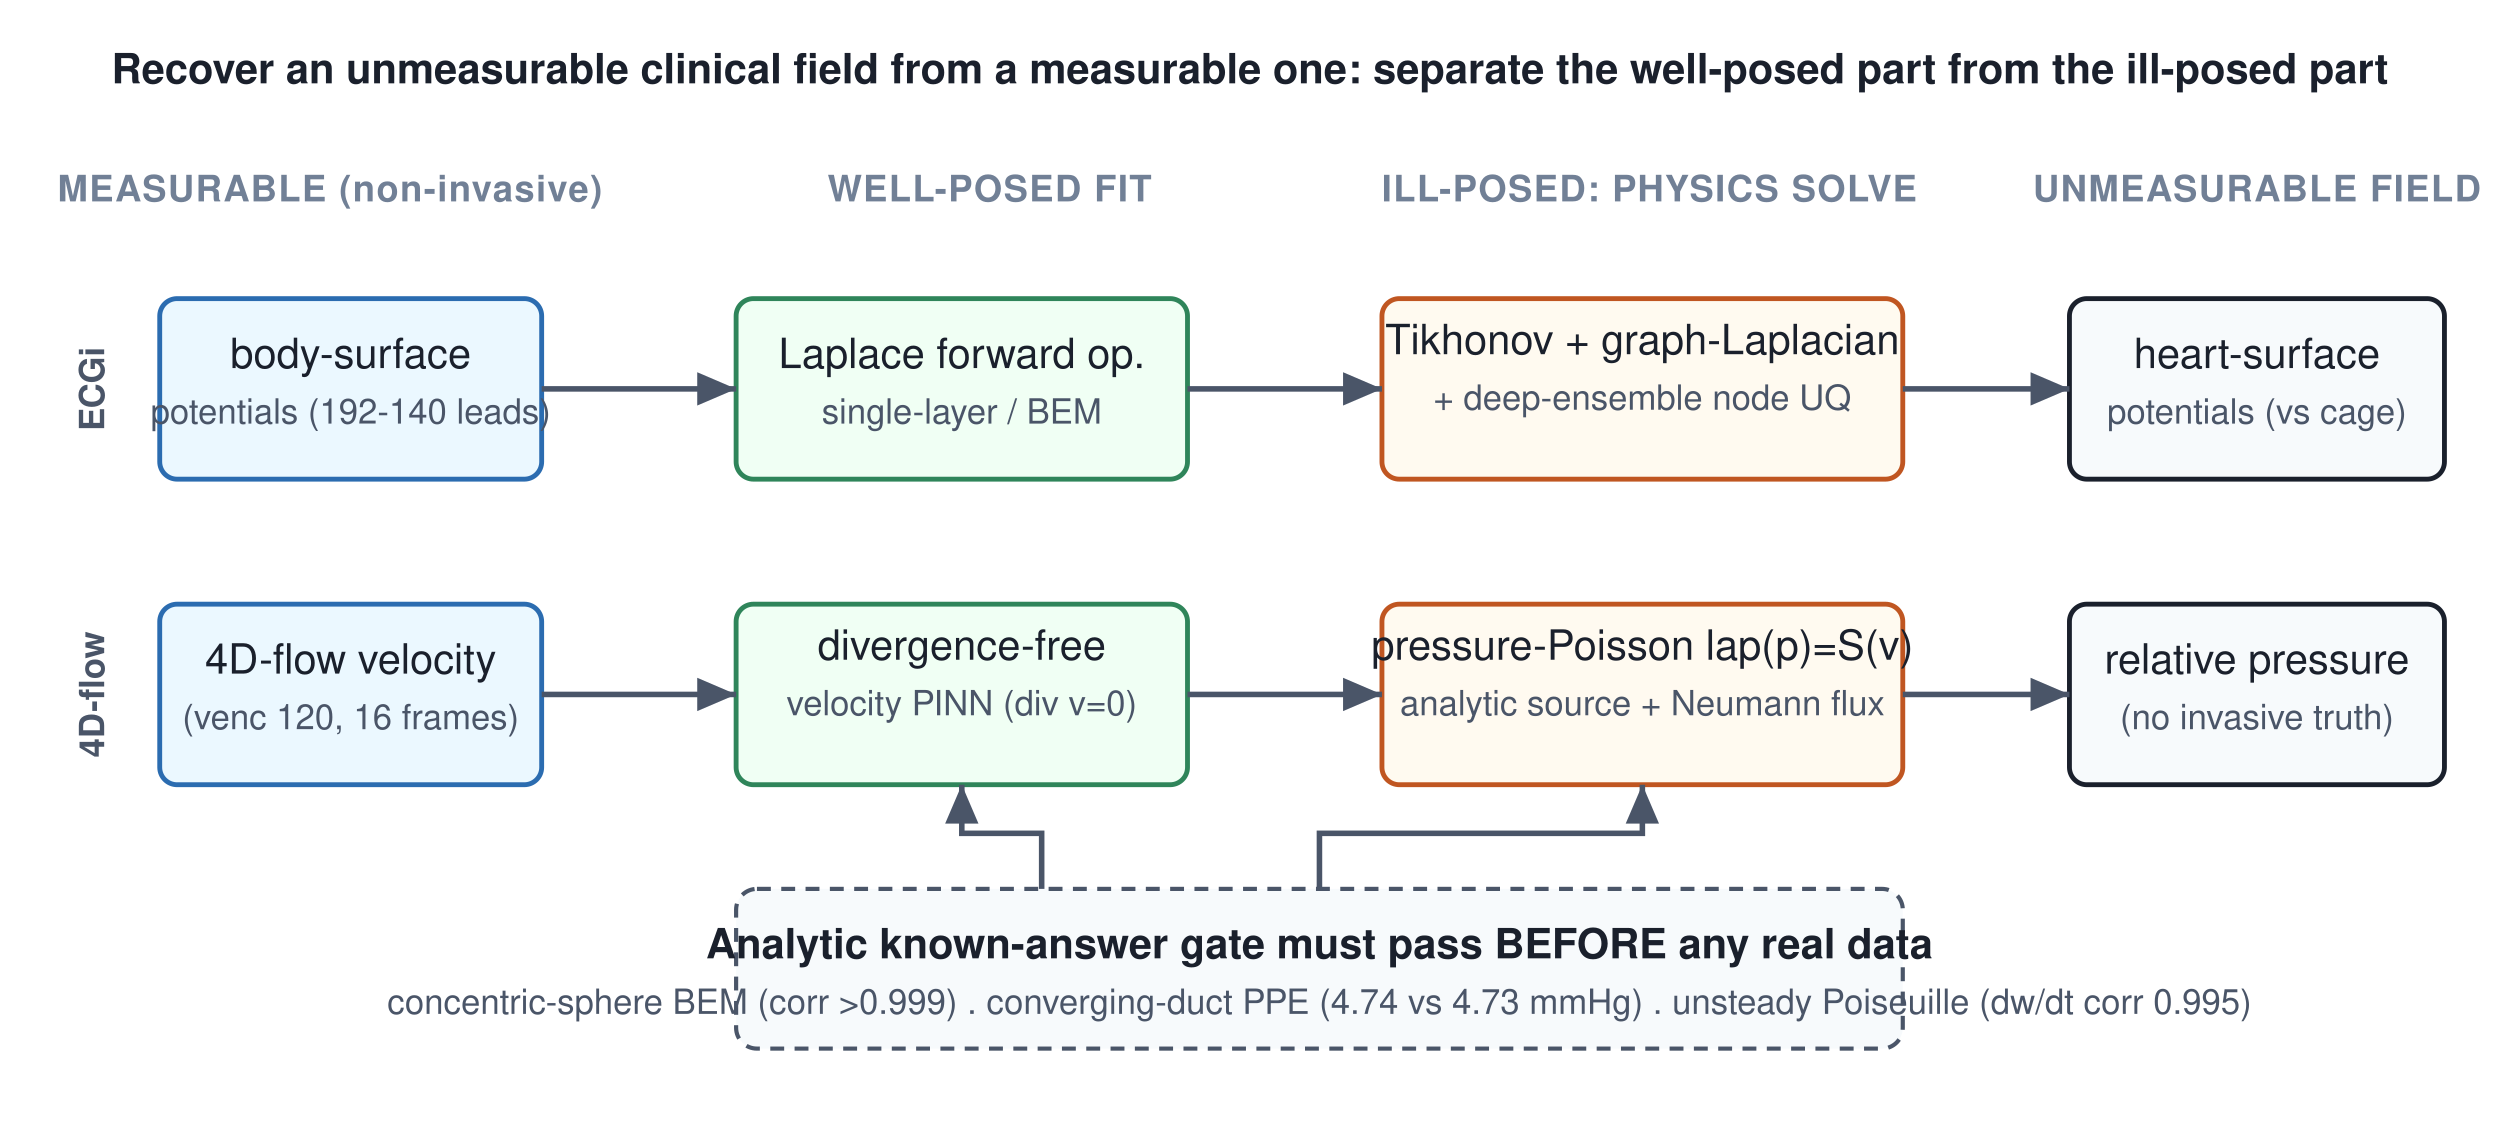
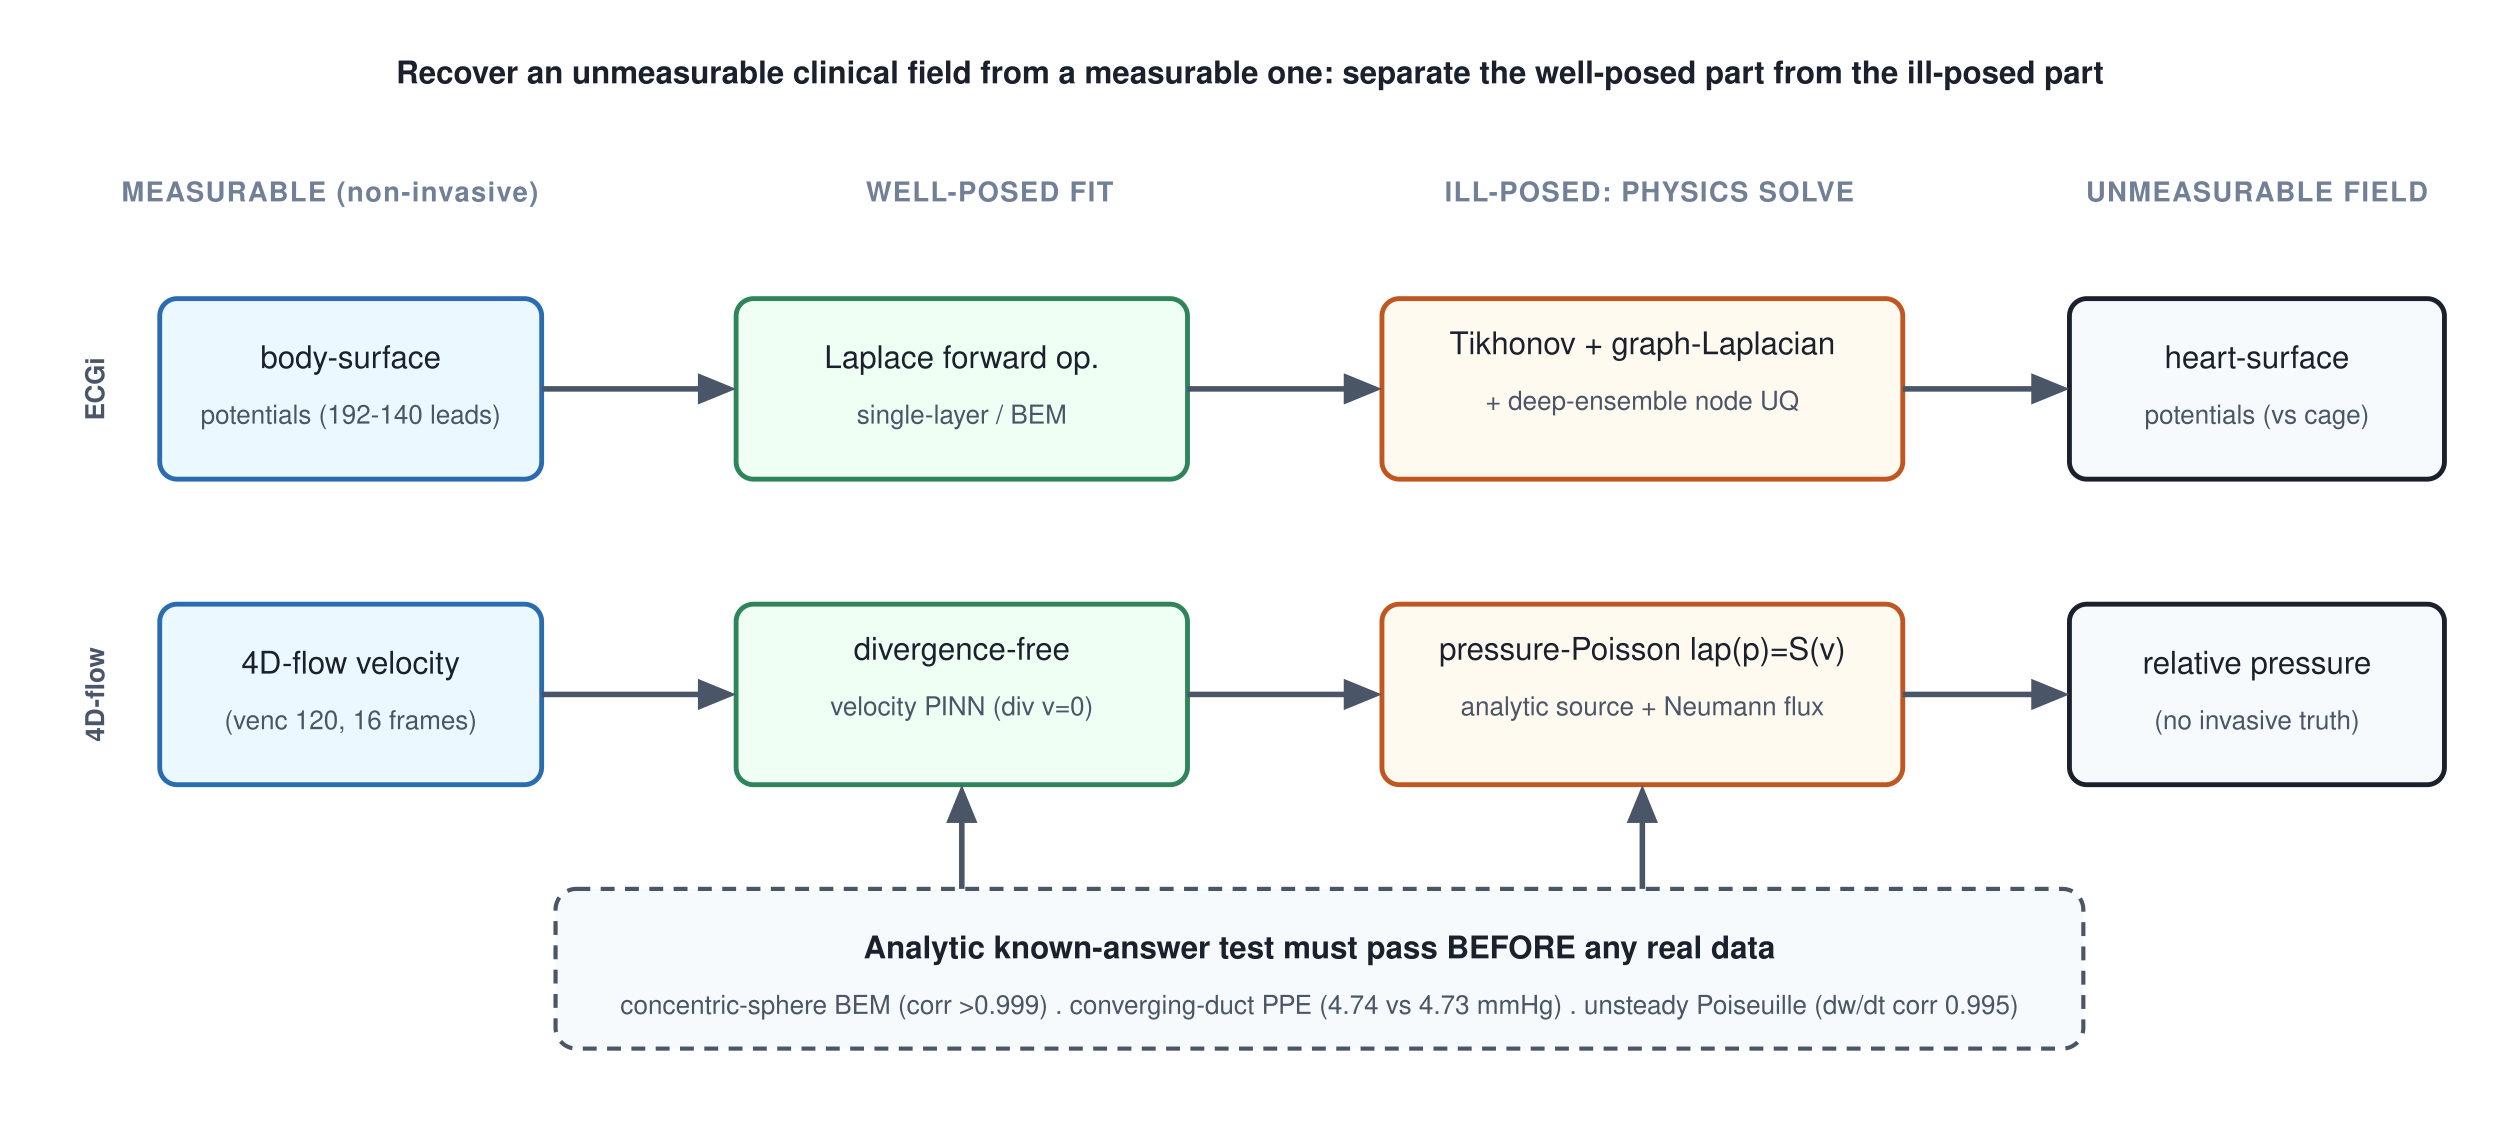
<svg xmlns="http://www.w3.org/2000/svg" width="720" height="330" viewBox="0 0 720 330" font-family="Helvetica, Arial, sans-serif">
  <defs>
-     <marker id="as" markerWidth="9" markerHeight="9" refX="7" refY="3" orient="auto">
-       <path d="M0,0 L7,3 L0,6 Z" fill="#4a5568" />
-     </marker>
    <style>
-       .t{fill:#1a202c;font-size:12px;text-anchor:middle;} .ts{fill:#4a5568;font-size:10px;text-anchor:middle;}
+       .t{fill:#1a202c;font-size:9px;text-anchor:middle;} .ts{fill:#4a5568;font-size:7.5px;text-anchor:middle;}
      .meas{fill:#ebf8ff;stroke:#2b6cb0;stroke-width:1.4;} .ill{fill:#fffaf0;stroke:#c05621;stroke-width:1.4;}
-       .phys{fill:#f0fff4;stroke:#2f855a;stroke-width:1.4;} .gate{fill:#f7fafc;stroke:#4a5568;stroke-width:1.2;stroke-dasharray:4 3;}
-       .flow{stroke:#4a5568;stroke-width:1.6;fill:none;marker-end:url(#as);}
-       .hdr{fill:#718096;font-size:10.5px;font-weight:bold;letter-spacing:.4px;text-anchor:middle;}
+       .phys{fill:#f0fff4;stroke:#2f855a;stroke-width:1.4;} .check{fill:#f7fafc;stroke:#4a5568;stroke-width:1.2;stroke-dasharray:4 3;}
+       .flow{stroke:#4a5568;stroke-width:1.6;fill:none;}
+       .hdr{fill:#718096;font-size:7.875px;font-weight:bold;letter-spacing:.4px;text-anchor:middle;}
    </style>
  </defs>
-   <text class="t" x="360" y="24" font-weight="bold" font-size="13">Recover an unmeasurable clinical field from a measurable one: separate the well-posed part from the ill-posed part</text>
+   <text class="t" x="360" y="24" font-weight="bold" font-size="9.75">Recover an unmeasurable clinical field from a measurable one: separate the well-posed part from the ill-posed part</text>
  <text class="hdr" x="95" y="58">MEASURABLE (non-invasive)</text>
  <text class="hdr" x="285" y="58">WELL-POSED FIT</text>
  <text class="hdr" x="475" y="58">ILL-POSED: PHYSICS SOLVE</text>
  <text class="hdr" x="650" y="58">UNMEASURABLE FIELD</text>
  <text class="ts" x="30" y="112" transform="rotate(-90 30 112)" fill="#2b6cb0" font-weight="bold">ECGi</text>
  <rect class="meas" x="46" y="86" width="110" height="52" rx="5" />
  <text class="t" x="101" y="106">body-surface</text>
  <text class="ts" x="101" y="122">potentials (192-140 leads)</text>
  <rect class="phys" x="212" y="86" width="130" height="52" rx="5" />
  <text class="t" x="277" y="106">Laplace forward op.</text>
  <text class="ts" x="277" y="122">single-layer / BEM</text>
  <rect class="ill" x="398" y="86" width="150" height="52" rx="5" />
  <text class="t" x="473" y="102">Tikhonov + graph-Laplacian</text>
  <text class="ts" x="473" y="118">+ deep-ensemble node UQ</text>
  <rect class="meas" x="596" y="86" width="108" height="52" rx="5" style="fill:#f7fafc;stroke:#1a202c" />
  <text class="t" x="650" y="106">heart-surface</text>
  <text class="ts" x="650" y="122">potentials (vs cage)</text>
-   <path class="flow" d="M156,112 L212,112" />
-   <path class="flow" d="M342,112 L398,112" />
-   <path class="flow" d="M548,112 L596,112" />
+   <path class="flow" d="M156,112 L202,112" />
+   <polygon fill="#4a5568" points="212,112 201,107.5 201,116.5" />
+   <path class="flow" d="M342,112 L388,112" />
+   <polygon fill="#4a5568" points="398,112 387,107.5 387,116.5" />
+   <path class="flow" d="M548,112 L586,112" />
+   <polygon fill="#4a5568" points="596,112 585,107.5 585,116.5" />
  <text class="ts" x="30" y="200" transform="rotate(-90 30 200)" fill="#c05621" font-weight="bold">4D-flow</text>
  <rect class="meas" x="46" y="174" width="110" height="52" rx="5" />
  <text class="t" x="101" y="194">4D-flow velocity</text>
  <text class="ts" x="101" y="210">(venc 120, 16 frames)</text>
  <rect class="phys" x="212" y="174" width="130" height="52" rx="5" />
  <text class="t" x="277" y="190">divergence-free</text>
  <text class="ts" x="277" y="206">velocity PINN (div v=0)</text>
  <rect class="ill" x="398" y="174" width="150" height="52" rx="5" />
  <text class="t" x="473" y="190">pressure-Poisson lap(p)=S(v)</text>
  <text class="ts" x="473" y="206">analytic source + Neumann flux</text>
  <rect class="meas" x="596" y="174" width="108" height="52" rx="5" style="fill:#f7fafc;stroke:#1a202c" />
  <text class="t" x="650" y="194">relative pressure</text>
  <text class="ts" x="650" y="210">(no invasive truth)</text>
-   <path class="flow" d="M156,200 L212,200" />
-   <path class="flow" d="M342,200 L398,200" />
-   <path class="flow" d="M548,200 L596,200" />
-   <rect class="gate" x="212" y="256" width="336" height="46" rx="6" />
-   <text class="t" x="380" y="276" font-weight="bold">Analytic known-answer gate must pass BEFORE any real data</text>
+   <path class="flow" d="M156,200 L202,200" />
+   <polygon fill="#4a5568" points="212,200 201,195.5 201,204.5" />
+   <path class="flow" d="M342,200 L388,200" />
+   <polygon fill="#4a5568" points="398,200 387,195.5 387,204.5" />
+   <path class="flow" d="M548,200 L586,200" />
+   <polygon fill="#4a5568" points="596,200 585,195.5 585,204.5" />
+   <rect class="check" x="160" y="256" width="440" height="46" rx="6" />
+   <text class="t" x="380" y="276" font-weight="bold">Analytic known-answer test must pass BEFORE any real data</text>
  <text class="ts" x="380" y="292">concentric-sphere BEM (corr &gt;0.999) . converging-duct PPE (4.74 vs 4.73 mmHg) . unsteady Poiseuille (dw/dt corr 0.995)</text>
-   <path class="flow" d="M380,256 L380,240 L473,240 L473,226" />
-   <path class="flow" d="M300,256 L300,240 L277,240 L277,226" />
+   <path class="flow" d="M277,256 L277,236" />
+   <polygon fill="#4a5568" points="277,226 272.5,237 281.5,237" />
+   <path class="flow" d="M473,256 L473,236" />
+   <polygon fill="#4a5568" points="473,226 468.5,237 477.5,237" />
</svg>
